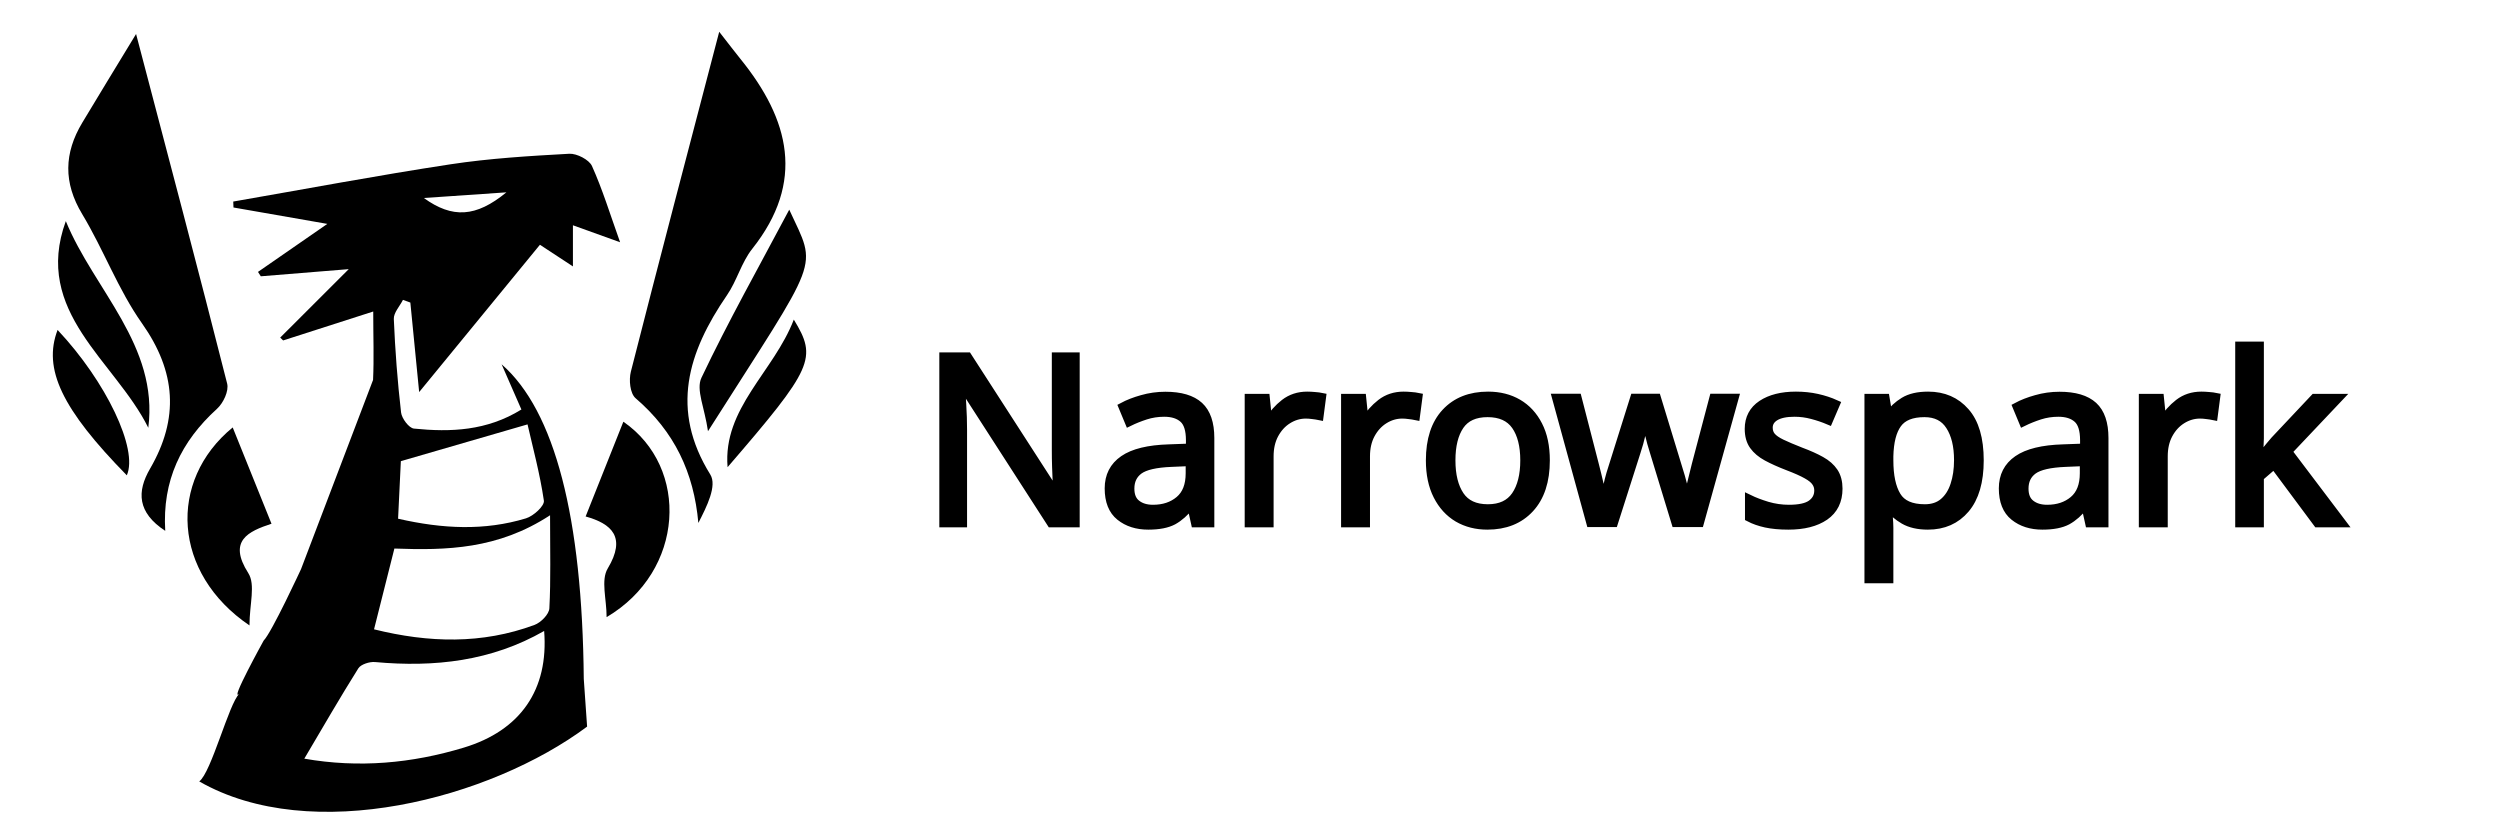
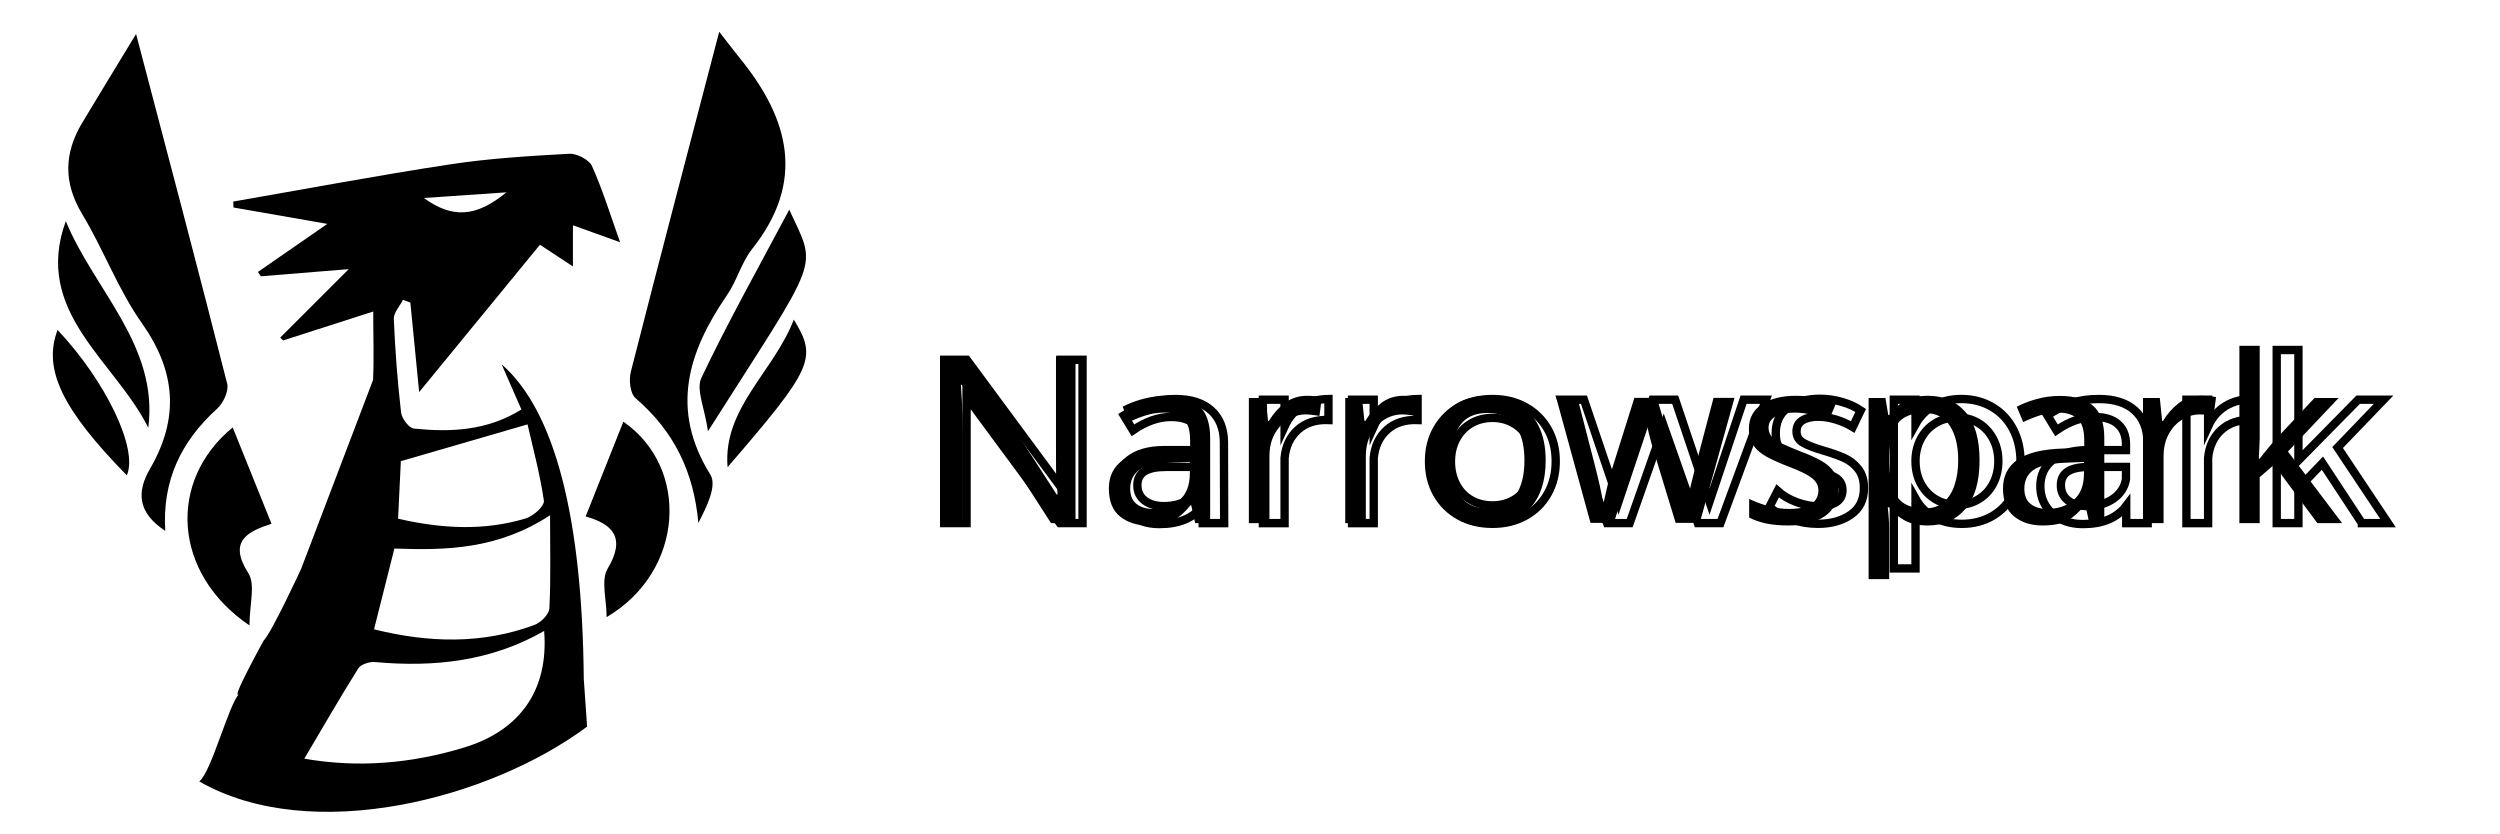
<svg xmlns="http://www.w3.org/2000/svg" version="1.1" id="Ebene_1" x="0px" y="0px" width="300px" height="100px" viewBox="0 0 300 100" enable-background="new 0 0 300 100" xml:space="preserve">
  <g>
    <g id="BoGJDx.tif_1_">
      <g>
        <path d="M16.329,4.079c3.91,14.888,7.498,28.402,10.929,41.951c0.224,0.886-0.455,2.332-1.217,3.025     c-4.329,3.932-6.575,8.622-6.213,14.647c-3.363-2.203-3.417-4.714-1.821-7.46c3.501-6.023,3.137-11.625-0.969-17.442     c-2.871-4.066-4.599-8.833-7.174-13.106c-2.275-3.776-2.179-7.321,0.007-10.968C11.775,11.544,13.717,8.381,16.329,4.079z" />
        <path d="M86.306,3.814c1.249,1.599,1.881,2.433,2.541,3.249c5.91,7.294,7.801,14.758,1.425,22.791     c-1.305,1.644-1.833,3.819-3.029,5.56c-4.712,6.862-6.844,13.755-2.008,21.529c0.835,1.342-0.416,3.838-1.433,5.811     c-0.537-6.047-2.867-10.961-7.527-14.965c-0.678-0.583-0.824-2.2-0.571-3.192C79.09,31.299,82.59,18.027,86.306,3.814z" />
        <path d="M29.938,75.052c-9.231-6.252-9.837-17.348-2.014-23.76c1.526,3.787,3.062,7.599,4.656,11.555     c-2.767,0.915-5.268,2.031-2.786,5.925C30.685,70.168,29.938,72.493,29.938,75.052z" />
        <path d="M70.275,61.977c1.583-3.976,3.071-7.713,4.528-11.372c7.98,5.506,7.36,17.936-2.01,23.45c0-2.185-0.71-4.431,0.137-5.844     C75.178,64.466,73.419,62.853,70.275,61.977z" />
        <path d="M7.899,26.535c3.38,8.245,11.153,14.934,9.897,24.797C13.807,43.304,3.905,37.458,7.899,26.535z" />
        <path d="M94.71,25.16c3.383,7.352,3.891,5.121-9.752,26.585c-0.403-2.829-1.464-4.988-0.786-6.412     C87.364,38.611,91.032,32.091,94.71,25.16z" />
        <path d="M6.91,39.592c5.833,6.201,9.701,14.326,8.307,17.447C7.425,49.095,5.128,44.269,6.91,39.592z" />
        <path d="M87.31,56.059c-0.592-7.066,5.543-11.441,7.948-17.708C98.092,42.987,97.594,44.135,87.31,56.059z" />
      </g>
    </g>
    <path d="M44.767,45.593c0.121-2.585,0.021-5.179,0.021-8.212c-3.801,1.22-7.306,2.347-10.811,3.472   c-0.118-0.114-0.236-0.227-0.354-0.341c2.568-2.564,5.135-5.129,8.225-8.215c-3.987,0.324-7.269,0.591-10.552,0.858   c-0.112-0.176-0.224-0.351-0.337-0.527c2.602-1.801,5.203-3.603,8.321-5.761c-4.09-0.715-7.676-1.342-11.262-1.968   c-0.01-0.238-0.019-0.475-0.029-0.713c8.676-1.505,17.329-3.139,26.035-4.465c4.716-0.719,9.515-1.006,14.29-1.27   c0.904-0.05,2.385,0.721,2.721,1.467c1.26,2.797,2.158,5.741,3.377,9.153c-2.147-0.773-3.767-1.356-5.661-2.038   c0,1.635,0,2.962,0,4.937c-1.456-0.956-2.476-1.625-3.96-2.599c-4.636,5.656-9.321,11.371-14.492,17.679   c-0.395-4.013-0.726-7.378-1.057-10.742c-0.296-0.108-0.591-0.216-0.886-0.324c-0.386,0.766-1.129,1.545-1.098,2.295   c0.156,3.745,0.442,7.49,0.87,11.215c0.083,0.718,0.943,1.876,1.547,1.937c4.399,0.444,8.746,0.279,12.893-2.291   c-0.763-1.742-1.515-3.46-2.375-5.425c6.397,5.578,9.683,18.394,9.86,37.749l0.399,5.729c-11.618,8.663-33.08,14.296-46.543,6.577   c1.452-1.076,3.562-9.356,4.812-10.53c-1.25,1.174,2.92-6.372,2.92-6.372c0.958-0.96,4.485-8.579,4.485-8.579 M36.517,91.039   c6.537,1.145,12.898,0.567,19.153-1.329c6.798-2.061,10.184-6.963,9.628-13.994c-6.313,3.619-13.153,4.385-20.297,3.73   c-0.652-0.06-1.699,0.277-1.996,0.747C40.799,83.703,38.734,87.294,36.517,91.039z M44.884,75.519   c6.561,1.628,12.952,1.807,19.248-0.525c0.78-0.289,1.754-1.282,1.791-1.99c0.185-3.468,0.084-6.951,0.084-11.173   c-6.255,4.095-12.451,4.223-18.681,3.994C46.507,69.076,45.756,72.058,44.884,75.519z M47.77,62.245   c5.37,1.229,10.387,1.461,15.345-0.043c0.907-0.275,2.243-1.499,2.151-2.124c-0.48-3.273-1.356-6.493-1.962-9.151   c-5.121,1.486-9.87,2.865-15.202,4.412C48.021,57.016,47.903,59.467,47.77,62.245z M60.766,23.081   c-3.098,0.213-6.196,0.426-9.903,0.68C54.27,26.225,57.115,26.088,60.766,23.081z" />
  </g>
  <rect x="110.5" y="42" fill="none" width="243" height="60" />
-   <text transform="matrix(1 0 0 1 110.5 62.7759)" stroke="#000000" stroke-miterlimit="10" font-family="'Montserrat-Regular'" font-size="28">Narrowspark</text>
+   <text transform="matrix(1 0 0 1 110.5 62.7759)" font-family="'Montserrat-Regular'" font-size="28">Narrowspark</text>
+   <g enable-background="new    ">
+     <path fill="none" stroke="#000000" stroke-miterlimit="10" d="M127.244,43.176h2.66v19.599h-2.716l-11.2-15.175v15.175H113.3   V43.176h2.716l11.228,15.203V43.176z" />
+     <path fill="none" stroke="#000000" stroke-miterlimit="10" d="M144.324,62.775v-2.072c-1.102,1.457-2.828,2.186-5.18,2.186   c-1.027,0-1.928-0.197-2.702-0.588c-0.775-0.393-1.372-0.934-1.792-1.625c-0.42-0.689-0.63-1.465-0.63-2.324   c0-1.324,0.49-2.375,1.47-3.15c0.98-0.773,2.347-1.17,4.102-1.189h4.704v-0.699c0-1.045-0.322-1.854-0.966-2.422   c-0.644-0.57-1.582-0.855-2.814-0.855c-1.494,0-3.015,0.533-4.564,1.597l-1.092-1.792c1.064-0.69,2.048-1.19,2.954-1.498   c0.905-0.309,1.983-0.463,3.234-0.463c1.848,0,3.276,0.453,4.284,1.358c1.008,0.905,1.521,2.17,1.54,3.793l0.028,9.744H144.324z    M142.77,59.85c0.849-0.588,1.358-1.367,1.526-2.338v-1.484h-4.34c-1.176,0-2.049,0.178-2.618,0.533   c-0.57,0.354-0.854,0.914-0.854,1.68s0.289,1.371,0.868,1.82c0.578,0.447,1.353,0.672,2.324,0.672   C140.889,60.732,141.92,60.438,142.77,59.85z" />
+     <path fill="none" stroke="#000000" stroke-miterlimit="10" d="M156.224,48.734c0.896-0.551,1.96-0.835,3.192-0.854V50.4   c-1.513-0.056-2.735,0.336-3.668,1.176c-0.934,0.84-1.467,1.969-1.597,3.389v7.811h-2.604V47.964h2.604v3.192   C154.637,50.092,155.328,49.285,156.224,48.734z" />
+     <path fill="none" stroke="#000000" stroke-miterlimit="10" d="M166.92,48.734c0.896-0.551,1.959-0.835,3.191-0.854V50.4   c-1.512-0.056-2.734,0.336-3.668,1.176s-1.466,1.969-1.596,3.389v7.811h-2.604V47.964h2.604v3.192   C165.332,50.092,166.023,49.285,166.92,48.734z" />
+     <path fill="none" stroke="#000000" stroke-miterlimit="10" d="M183.033,48.832c1.148,0.635,2.044,1.518,2.688,2.647   c0.645,1.129,0.967,2.422,0.967,3.877c0,1.457-0.322,2.754-0.967,3.893c-0.644,1.139-1.539,2.025-2.688,2.66   s-2.459,0.951-3.934,0.951c-1.494,0-2.814-0.316-3.963-0.951c-1.147-0.635-2.043-1.518-2.688-2.646s-0.967-2.432-0.967-3.906   c0-1.455,0.322-2.748,0.967-3.877c0.645-1.129,1.54-2.012,2.688-2.647c1.148-0.634,2.469-0.952,3.963-0.952   C180.574,47.879,181.885,48.198,183.033,48.832z M176.51,50.82c-0.757,0.447-1.345,1.068-1.765,1.861s-0.63,1.693-0.63,2.703   c0,1.025,0.21,1.941,0.63,2.742c0.42,0.805,1.008,1.424,1.765,1.863c0.756,0.438,1.619,0.658,2.59,0.658   c0.951,0,1.806-0.221,2.562-0.658c0.756-0.439,1.344-1.059,1.765-1.863c0.42-0.801,0.629-1.717,0.629-2.742   c0-1.01-0.209-1.91-0.629-2.703c-0.421-0.793-1.009-1.414-1.765-1.861c-0.756-0.449-1.61-0.672-2.562-0.672   C178.129,50.148,177.266,50.372,176.51,50.82z" />
+     <path fill="none" stroke="#000000" stroke-miterlimit="10" d="M187.359,47.964h2.715l4.145,12.235l4.088-12.235h2.717l4.115,12.235   l4.088-12.235h2.688l-5.46,14.811h-2.717l-4.088-11.648l-4.088,11.648h-2.716L187.359,47.964z" />
+     <path fill="none" stroke="#000000" stroke-miterlimit="10" d="M220.301,50.344c-0.738-0.225-1.442-0.336-2.114-0.336   c-0.784,0-1.414,0.145-1.89,0.434c-0.477,0.291-0.715,0.732-0.715,1.33s0.267,1.051,0.799,1.357   c0.531,0.309,1.339,0.621,2.422,0.939c1.025,0.299,1.866,0.598,2.52,0.896c0.653,0.297,1.209,0.736,1.666,1.314   c0.457,0.58,0.686,1.344,0.686,2.297c0,1.4-0.527,2.463-1.582,3.191s-2.365,1.092-3.934,1.092c-1.102,0-2.17-0.176-3.205-0.531   c-1.037-0.355-1.91-0.859-2.619-1.512l0.98-1.904c0.616,0.561,1.377,1.008,2.281,1.344c0.906,0.336,1.788,0.504,2.646,0.504   s1.549-0.158,2.072-0.477c0.522-0.316,0.784-0.801,0.784-1.455c0-0.672-0.276-1.176-0.826-1.512   c-0.551-0.336-1.386-0.672-2.506-1.008c-0.989-0.281-1.797-0.564-2.423-0.855c-0.625-0.289-1.156-0.713-1.596-1.273   c-0.438-0.561-0.658-1.287-0.658-2.184c0-1.381,0.504-2.417,1.513-3.108c1.008-0.69,2.269-1.036,3.78-1.036   c0.896,0,1.777,0.126,2.646,0.378s1.619,0.593,2.254,1.021l-0.952,1.989C221.715,50.867,221.037,50.568,220.301,50.344z" />
+     <path fill="none" stroke="#000000" stroke-miterlimit="10" d="M239.047,48.832c1.082,0.635,1.922,1.521,2.52,2.661   c0.598,1.139,0.896,2.445,0.896,3.92c0,1.455-0.295,2.748-0.883,3.877c-0.588,1.131-1.418,2.008-2.492,2.633   c-1.073,0.625-2.301,0.938-3.682,0.938c-1.251,0-2.352-0.26-3.304-0.783s-1.699-1.27-2.24-2.24v8.371h-2.604V47.964h2.604v2.94   c0.541-0.971,1.283-1.717,2.226-2.241c0.943-0.522,2.03-0.784,3.262-0.784C236.731,47.879,237.963,48.198,239.047,48.832z    M237.408,59.92c0.756-0.447,1.344-1.072,1.764-1.877c0.42-0.801,0.631-1.707,0.631-2.715c0-0.99-0.215-1.885-0.645-2.688   s-1.018-1.43-1.764-1.877c-0.747-0.448-1.596-0.671-2.549-0.671c-0.951,0-1.805,0.224-2.562,0.671   c-0.756,0.447-1.349,1.074-1.778,1.877s-0.644,1.697-0.644,2.688c0,1.027,0.214,1.938,0.644,2.73s1.022,1.414,1.778,1.861   c0.757,0.447,1.61,0.672,2.562,0.672C235.799,60.592,236.652,60.367,237.408,59.92z" />
+     <path fill="none" stroke="#000000" stroke-miterlimit="10" d="M255.146,62.775v-2.072c-1.102,1.457-2.828,2.186-5.18,2.186   c-1.027,0-1.928-0.197-2.703-0.588c-0.774-0.393-1.371-0.934-1.791-1.625c-0.42-0.689-0.631-1.465-0.631-2.324   c0-1.324,0.49-2.375,1.471-3.15c0.979-0.773,2.347-1.17,4.102-1.189h4.704v-0.699c0-1.045-0.321-1.854-0.966-2.422   c-0.645-0.57-1.582-0.855-2.814-0.855c-1.493,0-3.015,0.533-4.563,1.597l-1.093-1.792c1.064-0.69,2.049-1.19,2.955-1.498   c0.904-0.309,1.982-0.463,3.233-0.463c1.849,0,3.276,0.453,4.284,1.358c1.008,0.905,1.521,2.17,1.54,3.793l0.028,9.744H255.146z    M253.592,59.85c0.85-0.588,1.358-1.367,1.526-2.338v-1.484h-4.34c-1.177,0-2.049,0.178-2.618,0.533   c-0.57,0.354-0.854,0.914-0.854,1.68s0.289,1.371,0.867,1.82c0.578,0.447,1.354,0.672,2.324,0.672   C251.711,60.732,252.742,60.438,253.592,59.85z" />
+     <path fill="none" stroke="#000000" stroke-miterlimit="10" d="M267.047,48.734c0.896-0.551,1.959-0.835,3.191-0.854V50.4   c-1.512-0.056-2.734,0.336-3.668,1.176s-1.466,1.969-1.596,3.389v7.811h-2.604V47.964h2.604v3.192   C265.459,50.092,266.15,49.285,267.047,48.734z" />
+     <path fill="none" stroke="#000000" stroke-miterlimit="10" d="M283.426,62.775l-4.732-7.195l-2.884,2.996v4.199h-2.604V42h2.604   v13.245l7.168-7.28h3.052l-5.516,5.739l6.048,9.072H283.426z" />
+   </g>
</svg>
